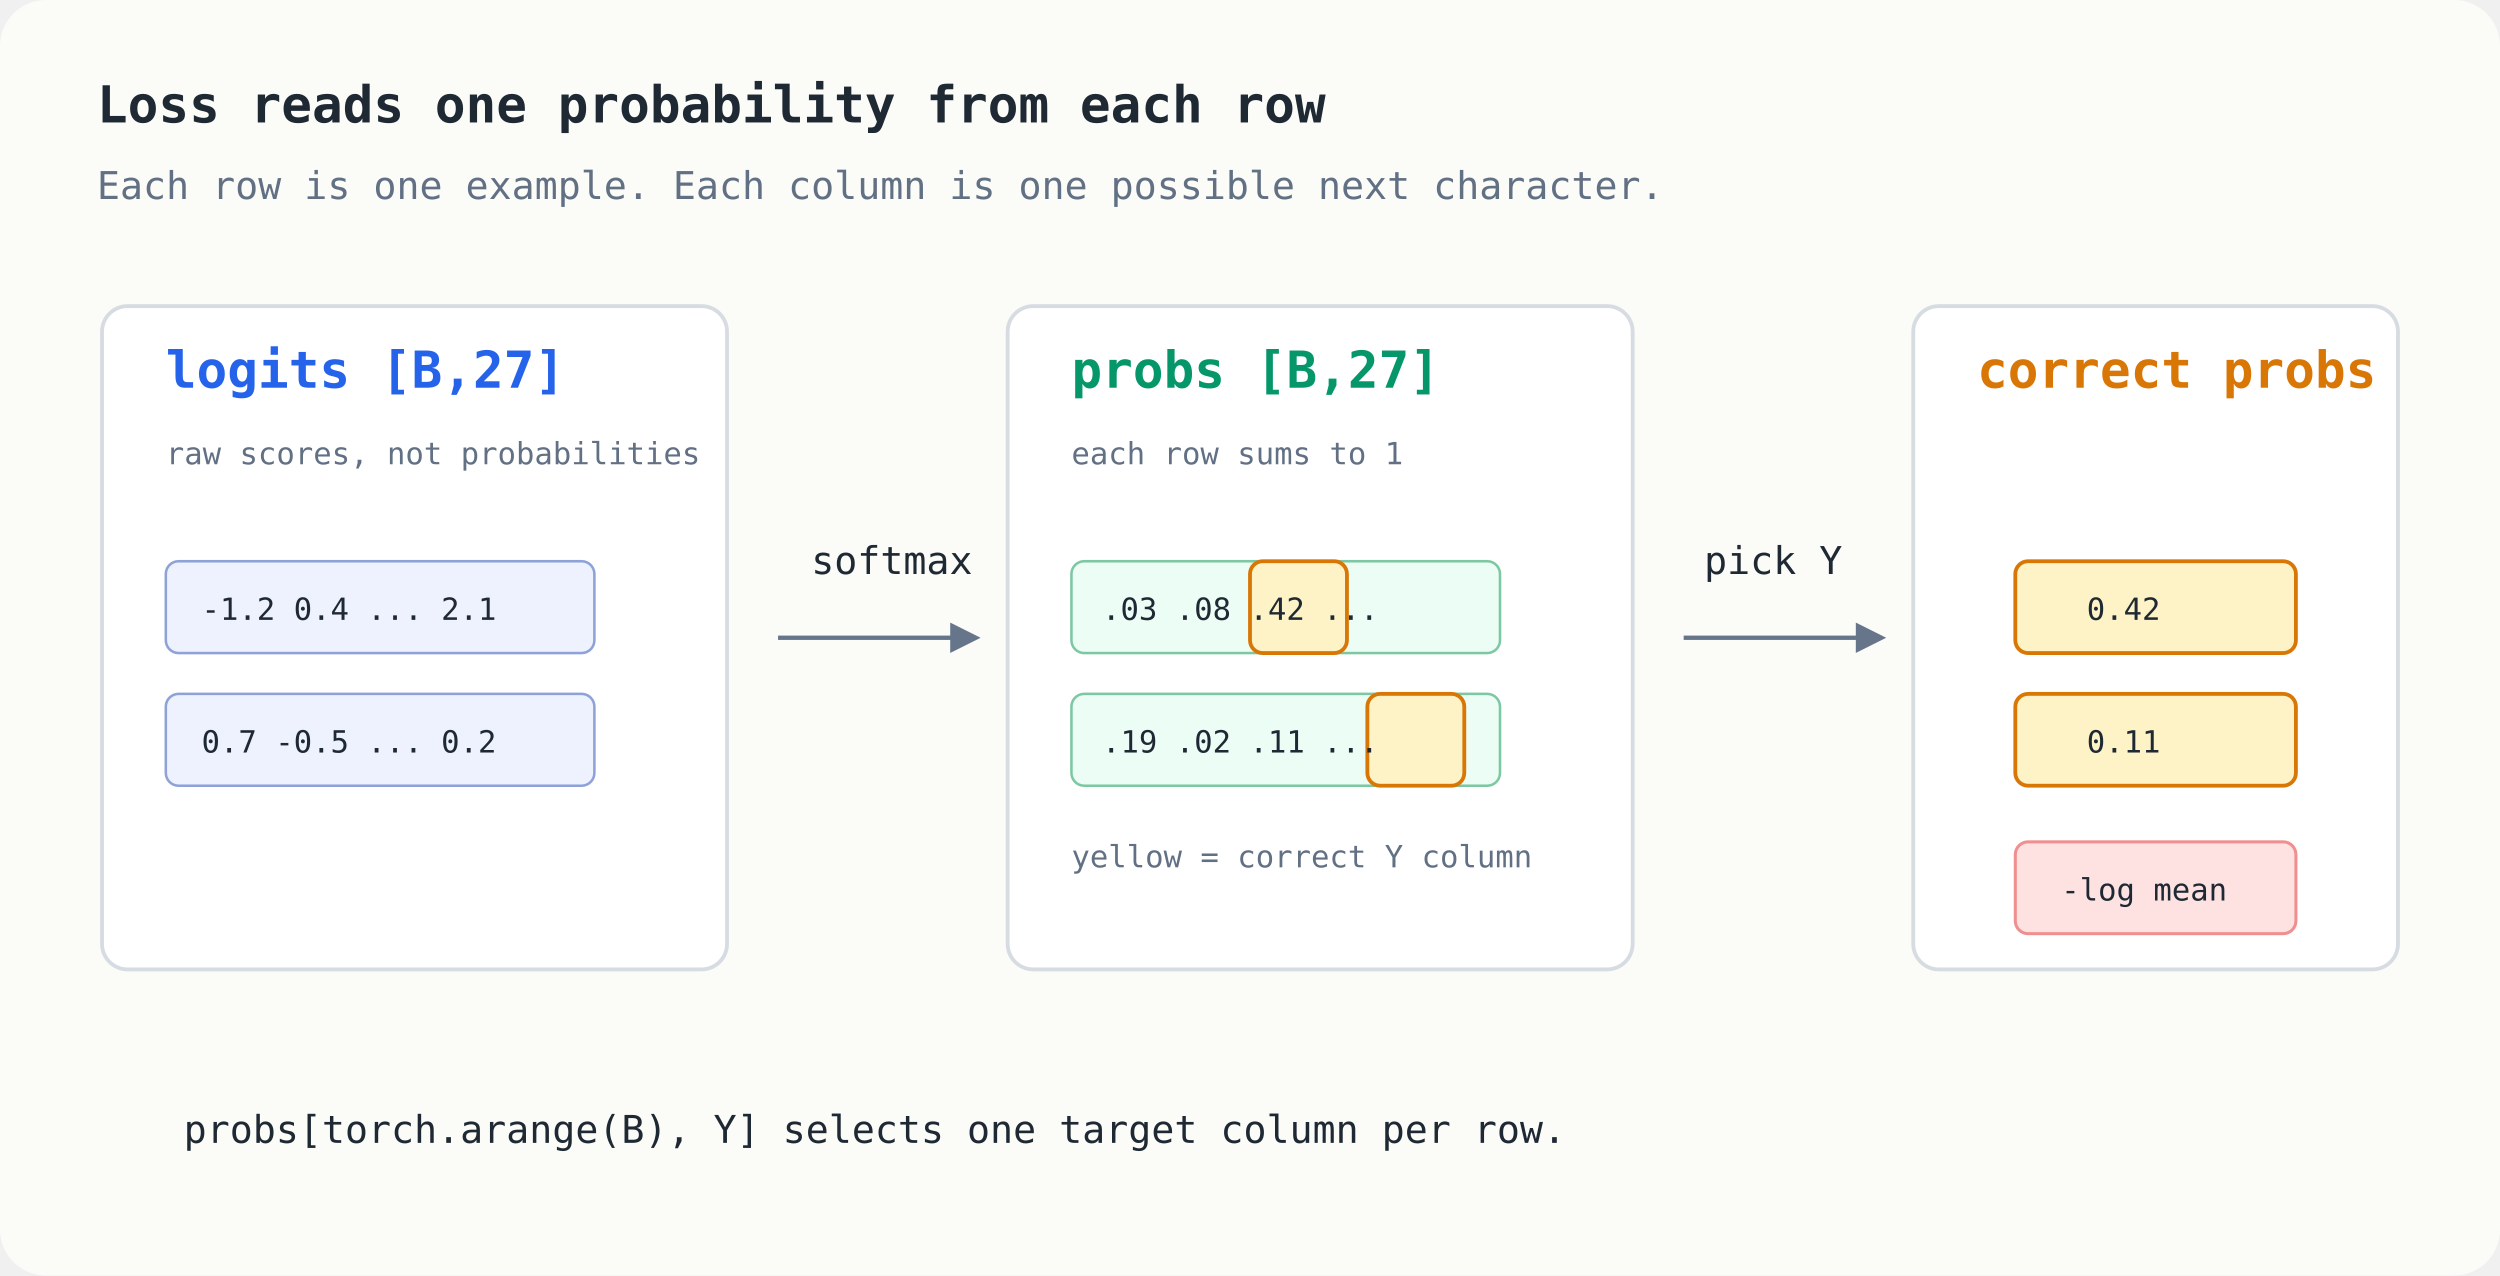
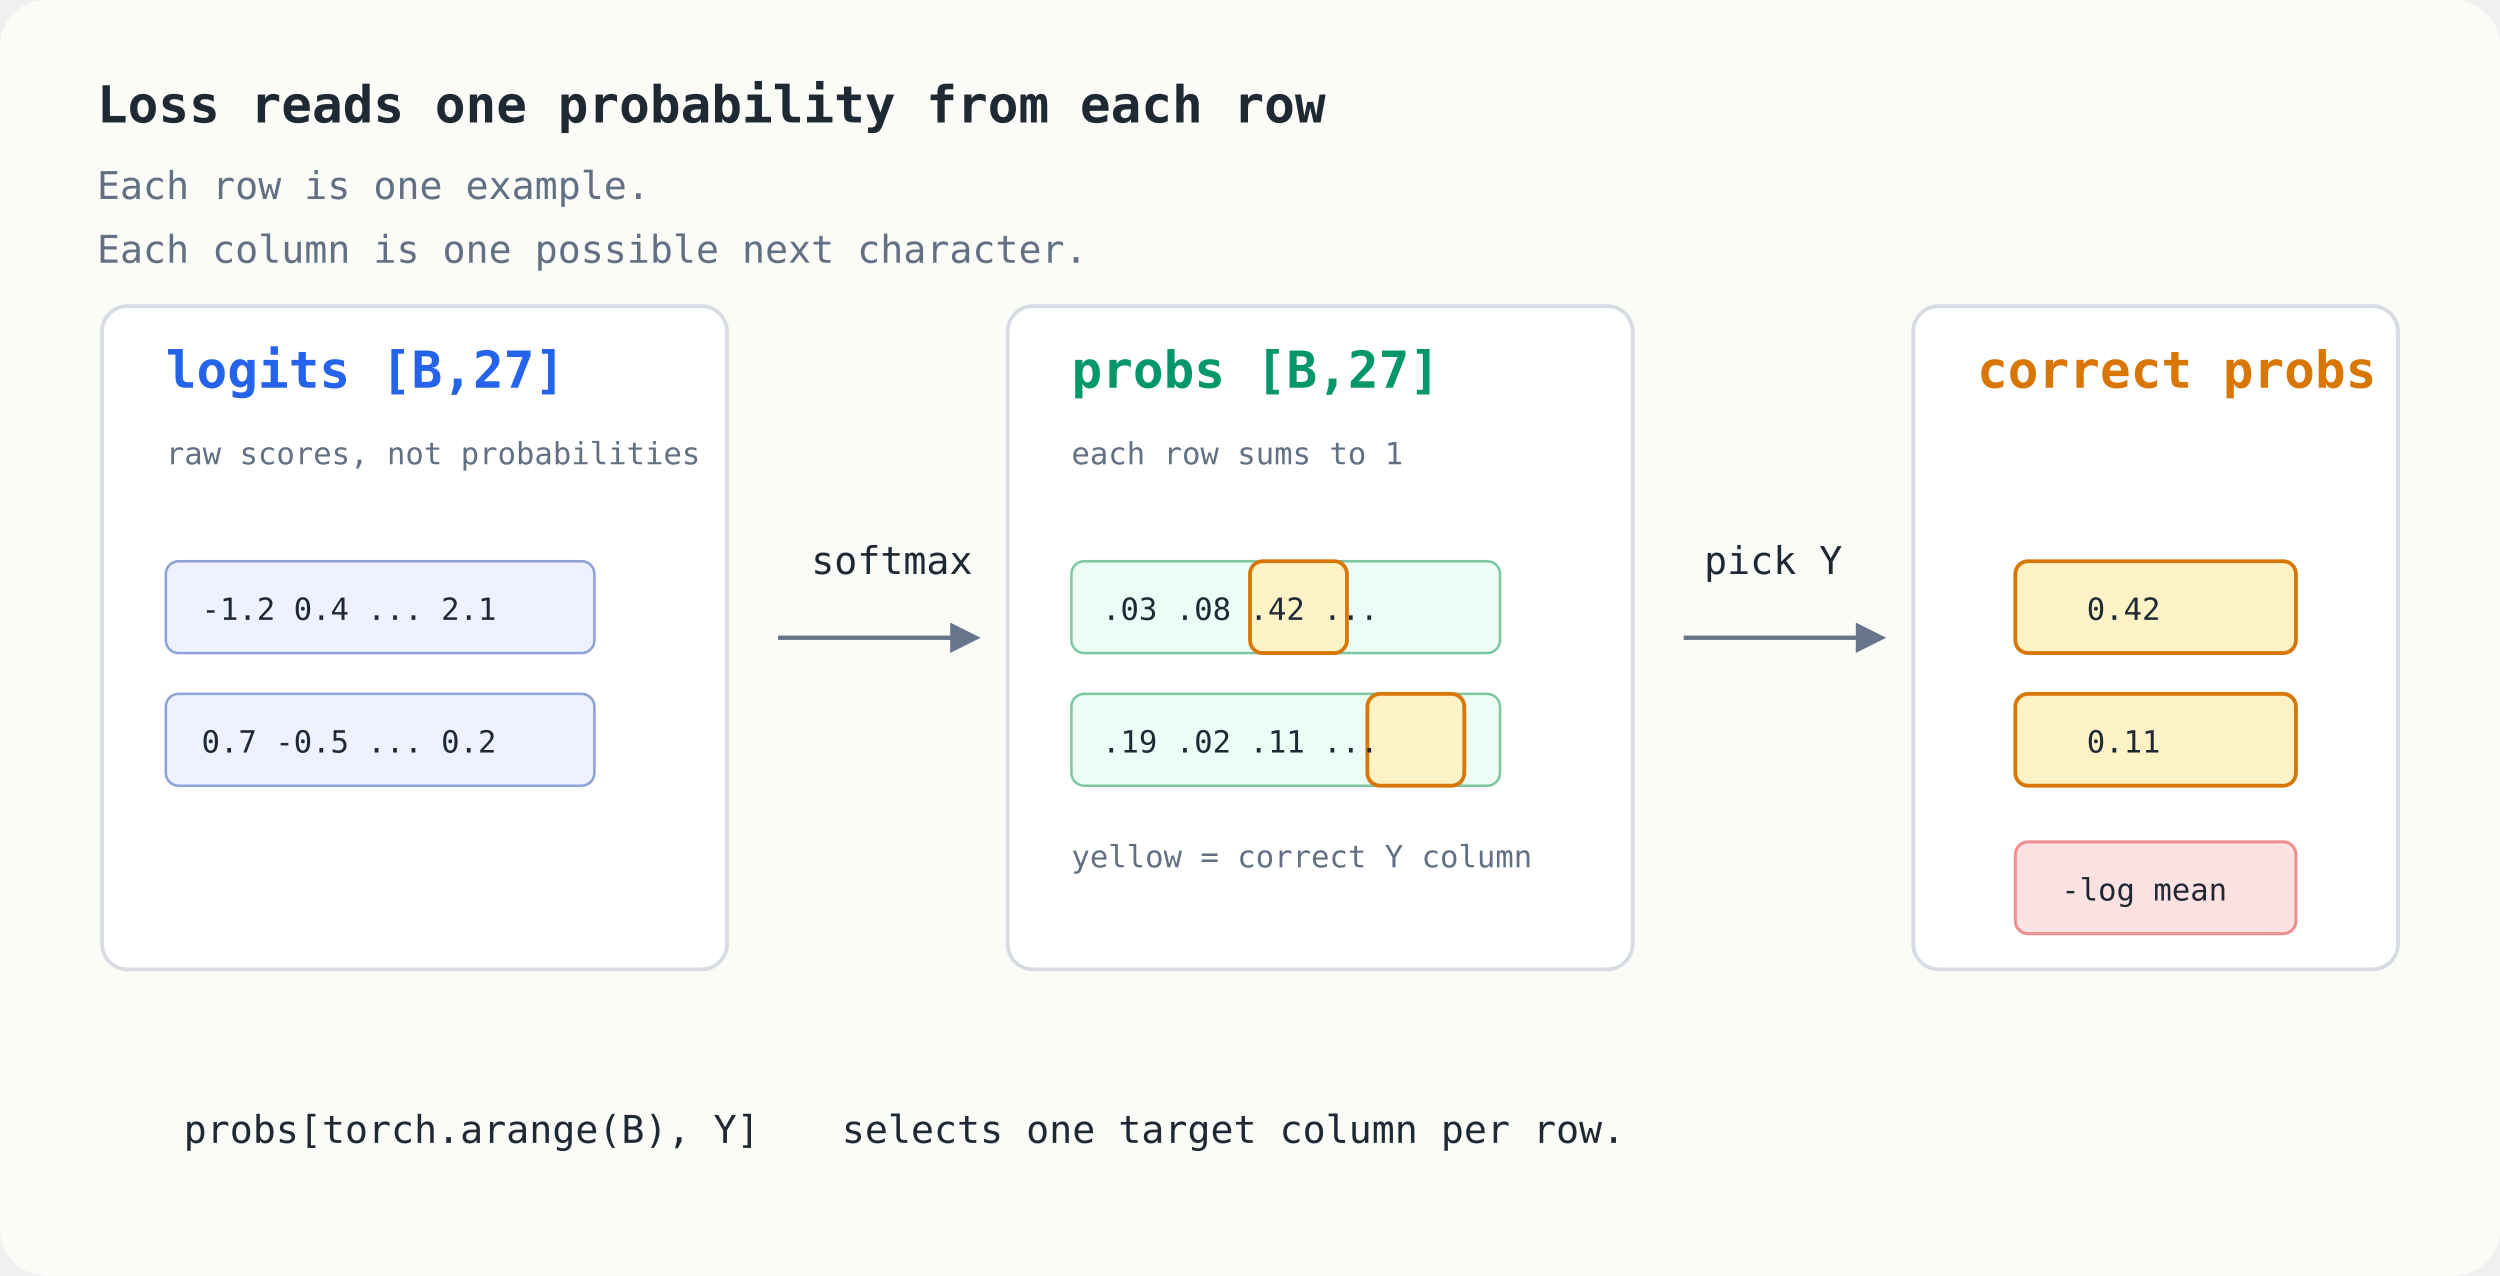
<svg xmlns="http://www.w3.org/2000/svg" viewBox="0 0 980 500" role="img" aria-labelledby="title desc">
  <defs>
    <style>
      .bg { fill: #fbfbf8; }
      .panel { fill: #ffffff; stroke: #d7dce2; stroke-width: 1.5; }
      .ink { fill: #1f2933; }
      .muted { fill: #627084; }
      .blue { fill: #2563eb; }
      .green { fill: #059669; }
      .orange { fill: #d97706; }
      .cell { fill: #eef2ff; stroke: #8ea2d8; stroke-width: 1; }
      .prob { fill: #ecfdf5; stroke: #7dc8a2; stroke-width: 1; }
      .target { fill: #fef3c7; stroke: #d97706; stroke-width: 1.5; }
      .loss { fill: #fee2e2; stroke: #ef8f8f; stroke-width: 1.2; }
      .line { stroke: #66758a; stroke-width: 1.7; fill: none; marker-end: url(#arrow); }
      .label { font: 700 20px ui-monospace, SFMono-Regular, Menlo, Consolas, monospace; }
      .text { font: 500 15px ui-monospace, SFMono-Regular, Menlo, Consolas, monospace; }
      .small { font: 500 12px ui-monospace, SFMono-Regular, Menlo, Consolas, monospace; }
    </style>
    <marker id="arrow" viewBox="0 0 10 10" refX="8" refY="5" markerWidth="7" markerHeight="7" orient="auto">
      <path d="M 0 0 L 10 5 L 0 10 z" fill="#66758a" />
    </marker>
  </defs>
  <rect class="bg" width="980" height="500" rx="18" />
  <text x="38" y="48" class="label ink">Loss reads one probability from each row</text>
-   <text x="38" y="78" class="text muted">Each row is one example. Each column is one possible next character.</text>
+   <text x="38" y="78" class="text muted">Each row is one example.</text>
+   <text x="38" y="103" class="text muted">Each column is one possible next character.</text>
  <rect x="40" y="120" width="245" height="260" rx="10" class="panel" />
  <text x="65" y="152" class="label blue">logits [B,27]</text>
  <text x="65" y="182" class="small muted">raw scores, not probabilities</text>
  <g transform="translate(65 220)">
    <rect x="0" y="0" width="168" height="36" rx="5" class="cell" />
    <rect x="0" y="52" width="168" height="36" rx="5" class="cell" />
    <text x="14" y="23" class="small ink">-1.2  0.4 ... 2.1</text>
    <text x="14" y="75" class="small ink"> 0.7 -0.5 ... 0.2</text>
  </g>
  <path d="M305 250 L382 250" class="line" />
  <text x="318" y="225" class="text ink">softmax</text>
  <rect x="395" y="120" width="245" height="260" rx="10" class="panel" />
  <text x="420" y="152" class="label green">probs [B,27]</text>
  <text x="420" y="182" class="small muted">each row sums to 1</text>
  <g transform="translate(420 220)">
    <rect x="0" y="0" width="168" height="36" rx="5" class="prob" />
    <rect x="0" y="52" width="168" height="36" rx="5" class="prob" />
    <rect x="70" y="0" width="38" height="36" rx="5" class="target" />
    <rect x="116" y="52" width="38" height="36" rx="5" class="target" />
    <text x="12" y="23" class="small ink">.03 .08 .42 ...</text>
    <text x="12" y="75" class="small ink">.19 .02 .11 ...</text>
  </g>
  <text x="420" y="340" class="small muted">yellow = correct Y column</text>
  <path d="M660 250 L737 250" class="line" />
  <text x="668" y="225" class="text ink">pick Y</text>
  <rect x="750" y="120" width="190" height="260" rx="10" class="panel" />
  <text x="775" y="152" class="label orange">correct probs</text>
  <g transform="translate(790 220)">
    <rect x="0" y="0" width="110" height="36" rx="5" class="target" />
    <text x="28" y="23" class="small ink">0.42</text>
    <rect x="0" y="52" width="110" height="36" rx="5" class="target" />
    <text x="28" y="75" class="small ink">0.11</text>
  </g>
  <rect x="790" y="330" width="110" height="36" rx="5" class="loss" />
  <text x="808" y="353" class="small ink">-log mean</text>
-   <text x="72" y="448" class="text ink">probs[torch.arange(B), Y] selects one target column per row.</text>
+   <text x="72" y="448" class="text ink">probs[torch.arange(B), Y]</text>
+   <text x="330" y="448" class="text ink">selects one target column per row.</text>
</svg>
